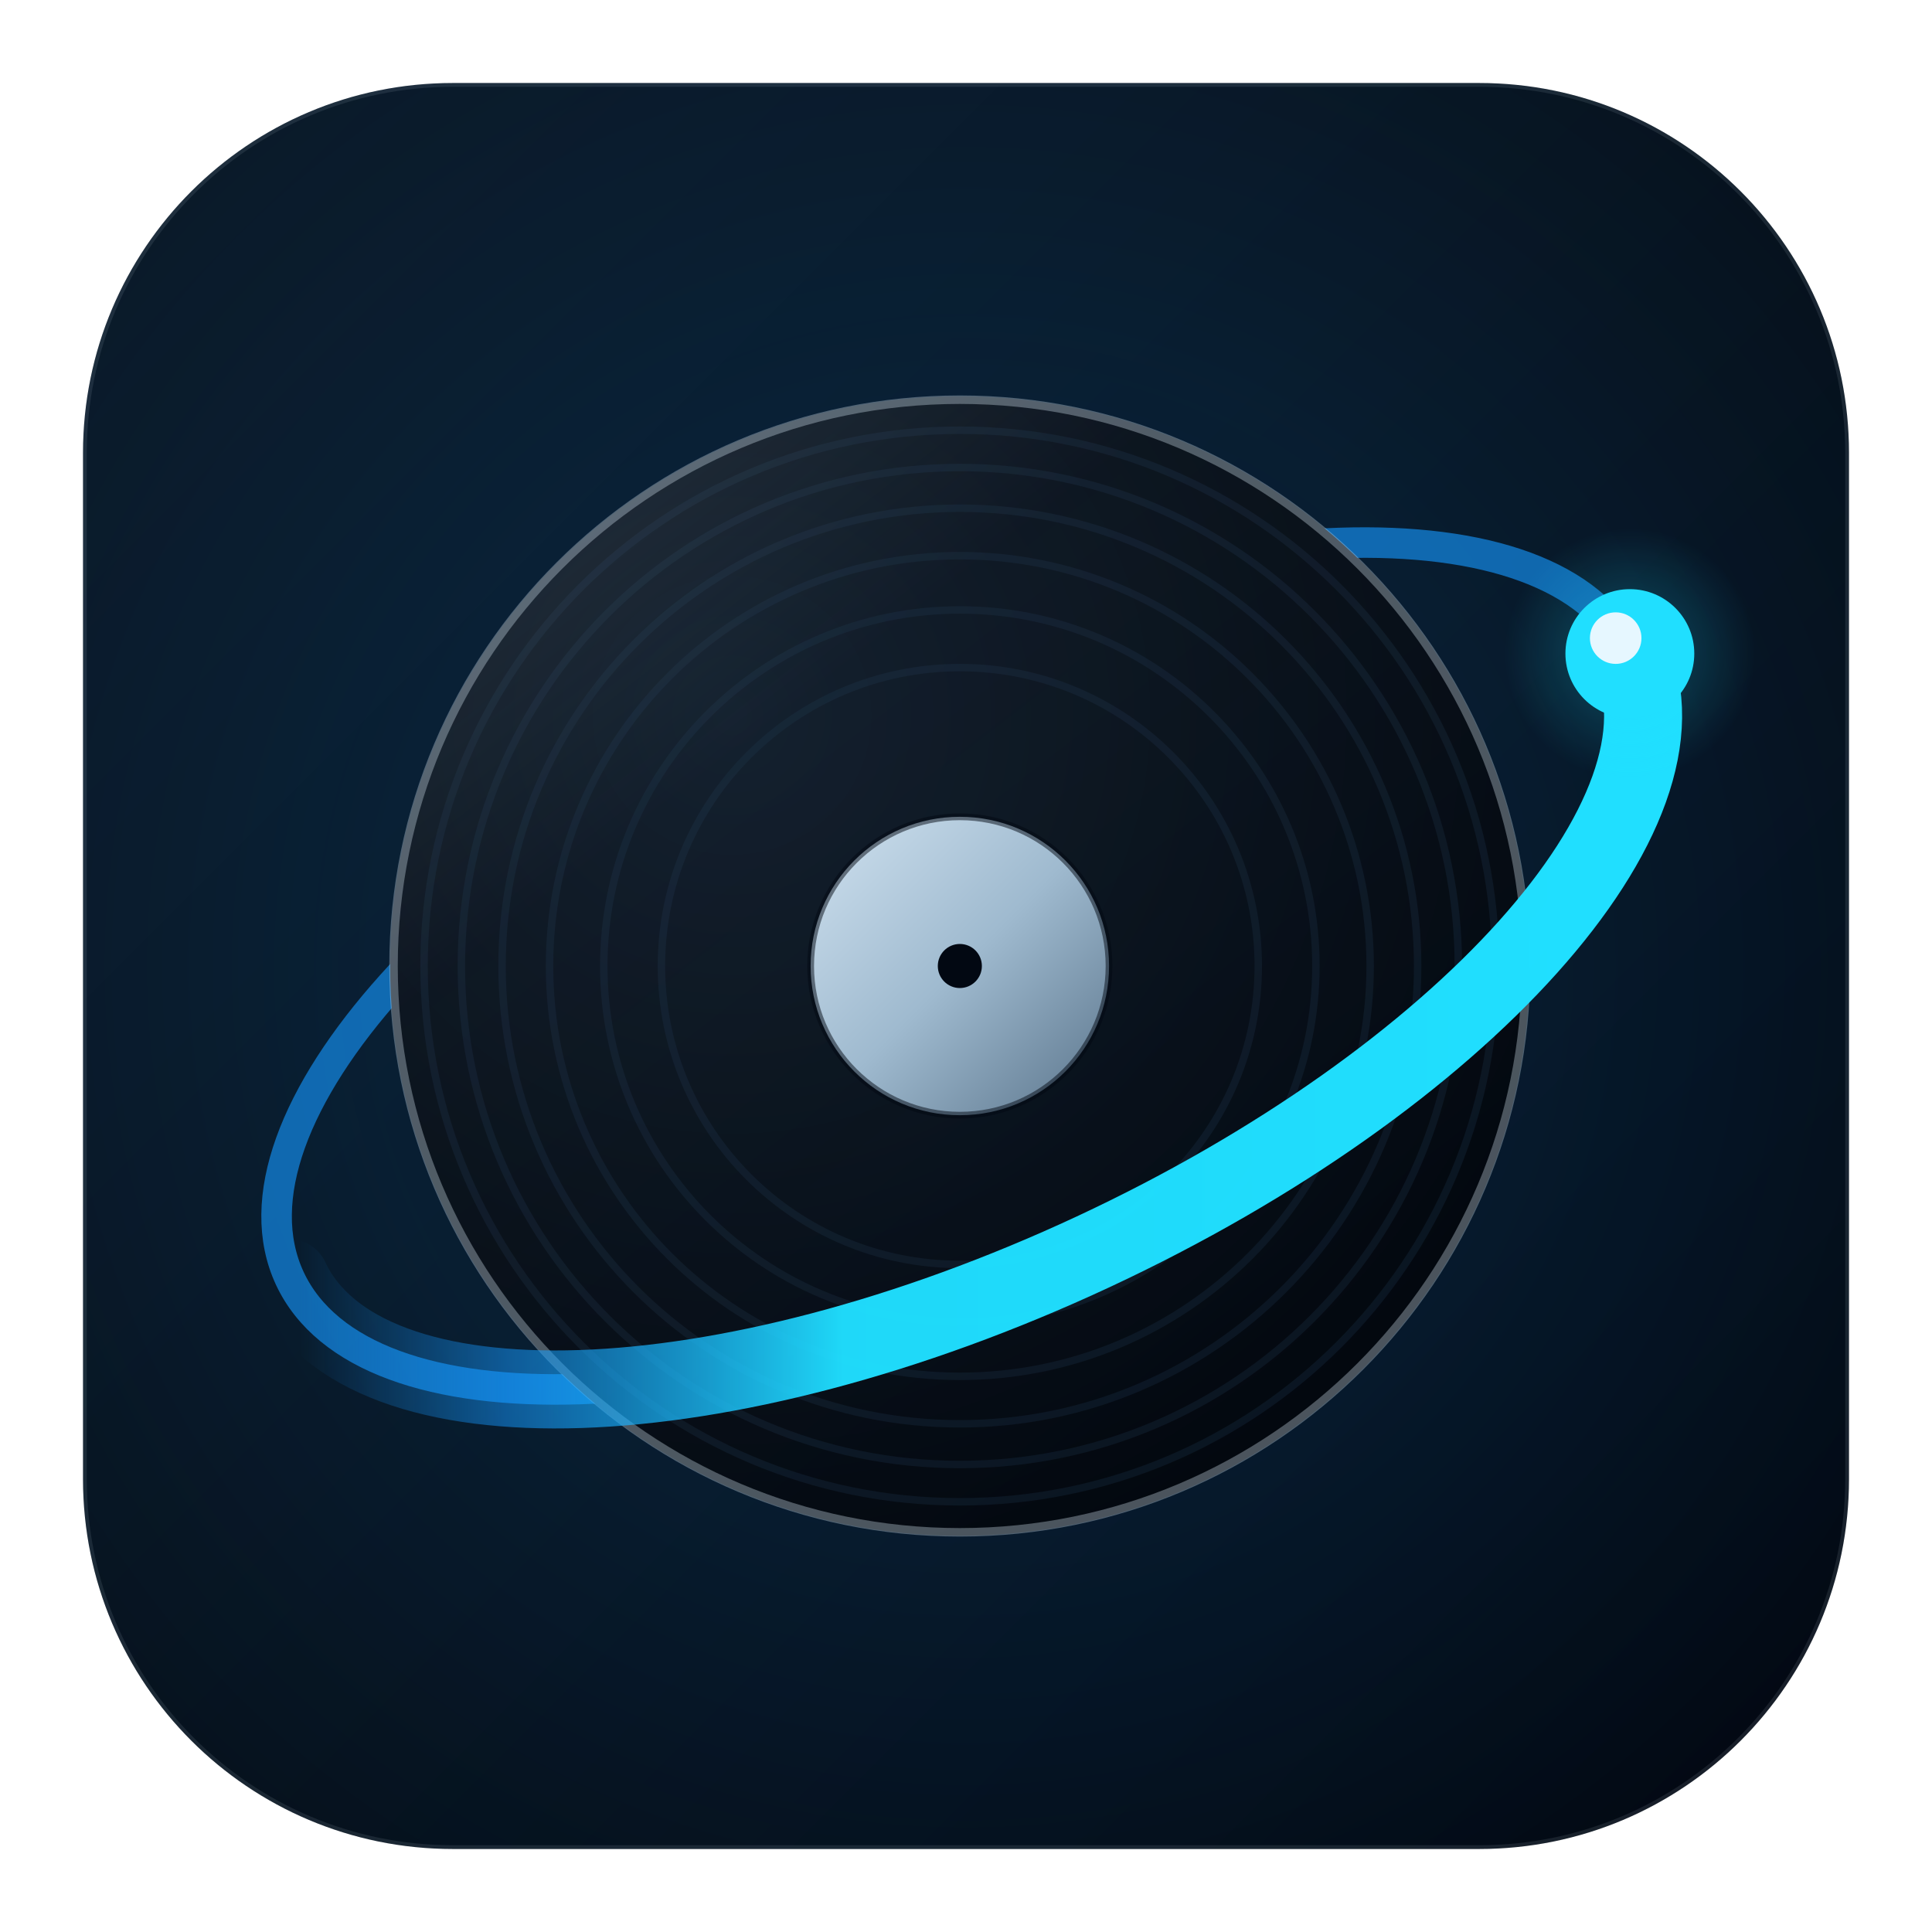
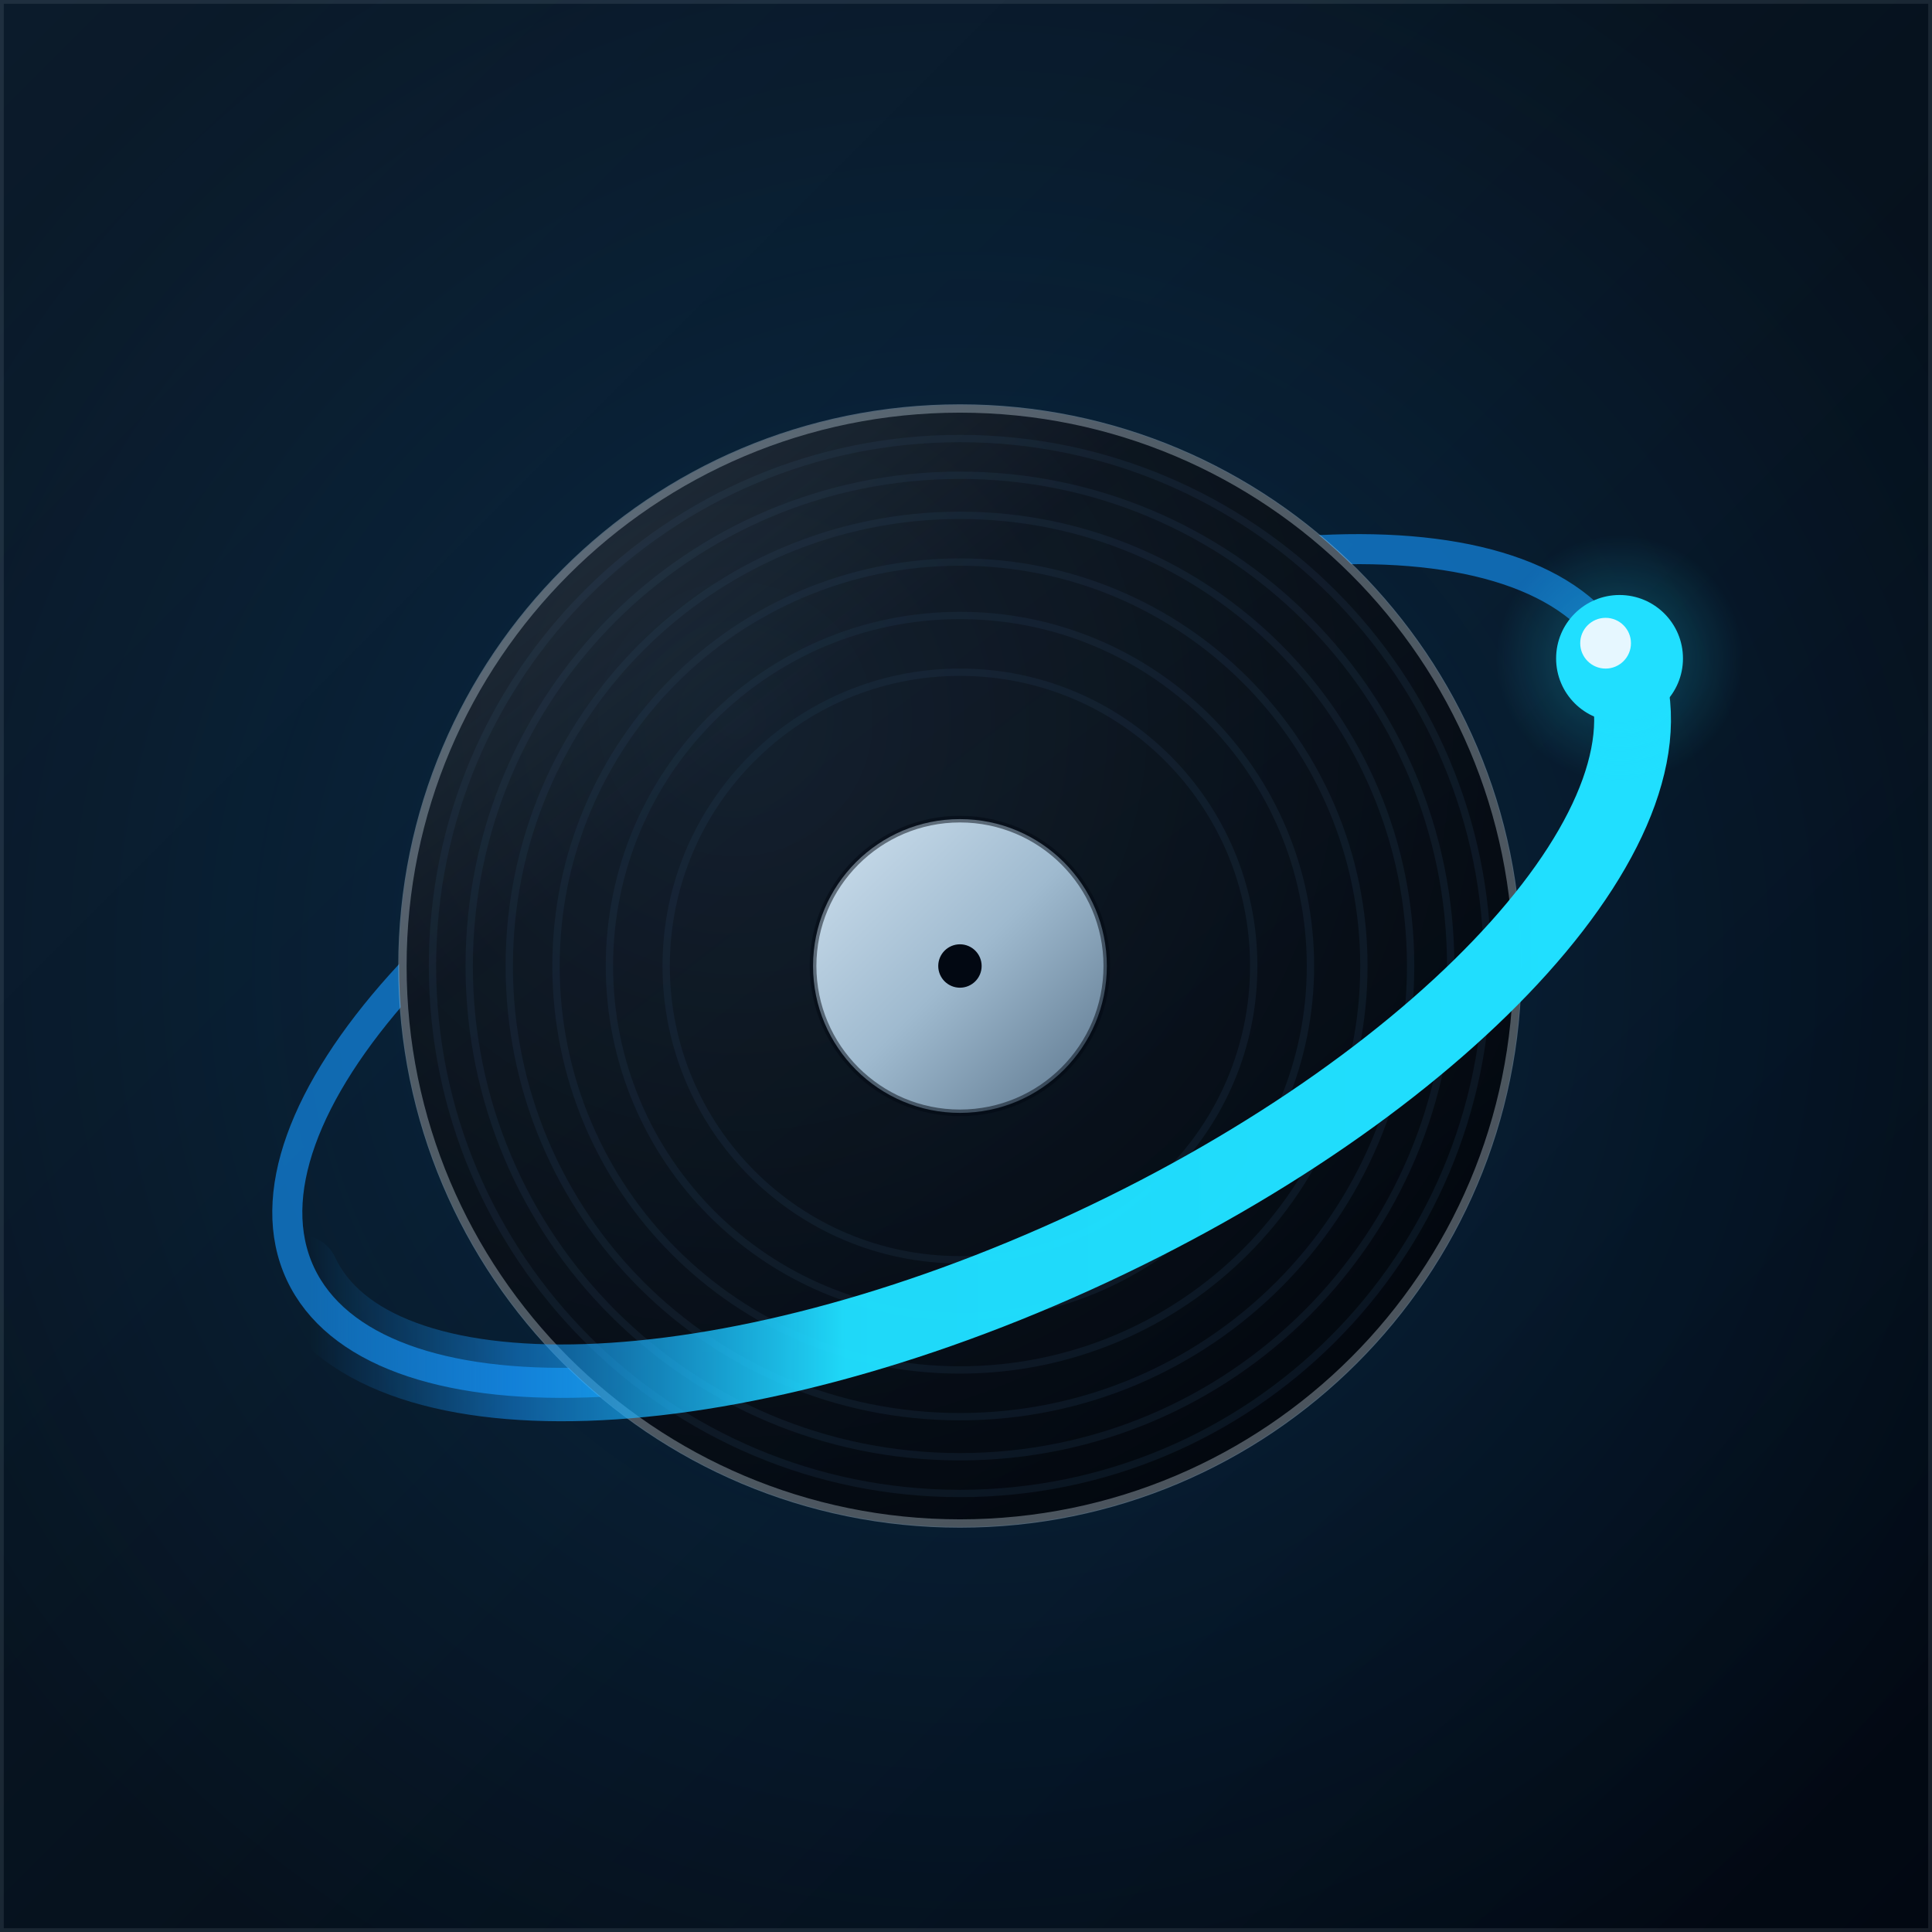
<svg xmlns="http://www.w3.org/2000/svg" viewBox="0 0 1024 1024" width="1024" height="1024" role="img" aria-labelledby="ltTitle">
  <defs>
-     <linearGradient id="aiWindowsPlate" gradientUnits="userSpaceOnUse" x1="44" y1="44" x2="980" y2="980">
+     <linearGradient id="aiWebPlate" gradientUnits="userSpaceOnUse" x1="0" y1="0" x2="1024" y2="1024">
      <stop offset="0" stop-color="#0B1B2B" />
      <stop offset="0.52" stop-color="#06121E" />
      <stop offset="1" stop-color="#020812" />
    </linearGradient>
-     <radialGradient id="aiWindowsHalo" gradientUnits="userSpaceOnUse" cx="512" cy="512" r="580">
+     <radialGradient id="aiWebHalo" gradientUnits="userSpaceOnUse" cx="512" cy="512" r="635">
      <stop offset="0" stop-color="#1598FF" stop-opacity="0.17" />
      <stop offset="1" stop-color="#1598FF" stop-opacity="0" />
    </radialGradient>
-     <clipPath id="aiWindowsClip">
-       <rect x="44" y="44" width="936" height="936" rx="196" ry="196" />
+     <clipPath id="aiWebClip">
+       <rect x="0" y="0" width="1024" height="1024" rx="0" ry="0" />
    </clipPath>
-     <linearGradient id="aiWindowsTrail" gradientUnits="userSpaceOnUse" x1="441.6" y1="0" x2="59.4" y2="0">
+     <linearGradient id="aiWebTrail" gradientUnits="userSpaceOnUse" x1="441.6" y1="0" x2="59.4" y2="0">
      <stop offset="0" stop-color="#20DFFF" stop-opacity="1" />
      <stop offset="0.58" stop-color="#20DFFF" stop-opacity="0.97" />
      <stop offset="0.84" stop-color="#1598FF" stop-opacity="0.5" />
      <stop offset="1" stop-color="#1598FF" stop-opacity="0" />
    </linearGradient>
-     <radialGradient id="aiWindowsDisc" gradientUnits="userSpaceOnUse" cx="186.8" cy="182.1" r="299.0">
+     <radialGradient id="aiWebDisc" gradientUnits="userSpaceOnUse" cx="186.8" cy="182.1" r="299.0">
      <stop offset="0" stop-color="#0E1B29" />
      <stop offset="0.55" stop-color="#050D17" />
      <stop offset="1" stop-color="#01050B" />
    </radialGradient>
-     <linearGradient id="aiWindowsSheen" gradientUnits="userSpaceOnUse" x1="86" y1="88" x2="346" y2="424">
+     <linearGradient id="aiWebSheen" gradientUnits="userSpaceOnUse" x1="86" y1="88" x2="346" y2="424">
      <stop offset="0" stop-color="#D7E8F4" stop-opacity="0.15" />
      <stop offset="0.34" stop-color="#D7E8F4" stop-opacity="0.03" />
      <stop offset="1" stop-color="#D7E8F4" stop-opacity="0" />
    </linearGradient>
-     <radialGradient id="aiWindowsGlow" gradientUnits="userSpaceOnUse" cx="451.6" cy="163.9" r="37.0">
+     <radialGradient id="aiWebGlow" gradientUnits="userSpaceOnUse" cx="451.6" cy="163.9" r="37.0">
      <stop offset="0" stop-color="#20DFFF" stop-opacity="0.5" />
      <stop offset="0.5" stop-color="#20DFFF" stop-opacity="0.14" />
      <stop offset="1" stop-color="#20DFFF" stop-opacity="0" />
    </radialGradient>
-     <linearGradient id="aiWindowsLabel" gradientUnits="userSpaceOnUse" x1="210" y1="212" x2="298" y2="300">
+     <linearGradient id="aiWebLabel" gradientUnits="userSpaceOnUse" x1="210" y1="212" x2="298" y2="300">
      <stop offset="0" stop-color="#CFE1EF" />
      <stop offset="0.5" stop-color="#9FBACF" />
      <stop offset="1" stop-color="#5A748B" />
    </linearGradient>
  </defs>
  <g>
-     <rect x="44" y="44" width="936" height="936" rx="196" ry="196" fill="url(#aiWindowsPlate)" />
-     <rect x="44" y="44" width="936" height="936" rx="196" ry="196" fill="url(#aiWindowsHalo)" />
-     <rect x="45.0" y="45.0" width="934" height="934" rx="195" ry="195" fill="none" stroke="#D7E8F4" stroke-width="2" opacity="0.10" />
+     <rect x="0" y="0" width="1024" height="1024" rx="0" ry="0" fill="url(#aiWebPlate)" />
+     <rect x="0" y="0" width="1024" height="1024" rx="0" ry="0" fill="url(#aiWebHalo)" />
+     <rect x="1.0" y="1.0" width="1022" height="1022" rx="-1" ry="-1" fill="none" stroke="#D7E8F4" stroke-width="2" opacity="0.10" />
  </g>
-   <g clip-path="url(#aiWindowsClip)" transform="translate(52.21 51.88) scale(1.79735)">
+   <g clip-path="url(#aiWebClip)" transform="translate(59.36 59.03) scale(1.76941)">
    <g>
      <path d="M 451.58 163.87 C 473.28 210.42 402.42 289.40 293.30 340.29 C 184.19 391.17 78.13 394.68 56.42 348.13 C 34.72 301.58 105.58 222.60 214.70 171.71 C 323.81 120.83 429.87 117.32 451.58 163.87 Z" fill="none" stroke="#1598FF" stroke-width="9" opacity="0.62" />
    </g>
    <g>
-       <circle cx="254" cy="256" r="168" fill="url(#aiWindowsDisc)" />
+       <circle cx="254" cy="256" r="168" fill="url(#aiWebDisc)" />
      <g fill="none" stroke="#1B3149" stroke-width="2.2" opacity="0.3">
        <circle cx="254" cy="256" r="158" />
        <circle cx="254" cy="256" r="147" />
        <circle cx="254" cy="256" r="135" />
        <circle cx="254" cy="256" r="121" />
        <circle cx="254" cy="256" r="105" />
        <circle cx="254" cy="256" r="88" />
      </g>
-       <circle cx="254" cy="256" r="168" fill="url(#aiWindowsSheen)" />
+       <circle cx="254" cy="256" r="168" fill="url(#aiWebSheen)" />
      <circle cx="254" cy="256" r="167" fill="none" stroke="#D7E8F4" stroke-width="2.5" opacity="0.34" />
-       <circle cx="254" cy="256" r="44" fill="url(#aiWindowsLabel)" />
+       <circle cx="254" cy="256" r="44" fill="url(#aiWebLabel)" />
      <circle cx="254" cy="256" r="44" fill="none" stroke="#020812" stroke-width="2" opacity="0.5" />
      <circle cx="254" cy="256" r="6.5" fill="#020812" />
    </g>
    <g>
-       <path d="M 451.58 163.87 C 473.28 210.42 402.42 289.40 293.30 340.29 C 184.19 391.17 78.13 394.68 56.42 348.13" fill="none" stroke="url(#aiWindowsTrail)" stroke-width="23" stroke-linecap="round" />
+       <path d="M 451.58 163.87 C 473.28 210.42 402.42 289.40 293.30 340.29 C 184.19 391.17 78.13 394.68 56.42 348.13" fill="none" stroke="url(#aiWebTrail)" stroke-width="23" stroke-linecap="round" />
    </g>
    <g>
-       <circle cx="451.58" cy="163.87" r="37.05" fill="url(#aiWindowsGlow)" />
+       <circle cx="451.58" cy="163.87" r="37.05" fill="url(#aiWebGlow)" />
      <circle cx="451.58" cy="163.87" r="19" fill="#20DFFF" />
      <circle cx="447.40" cy="159.31" r="7.60" fill="#F6FAFF" opacity="0.92" />
    </g>
  </g>
</svg>
